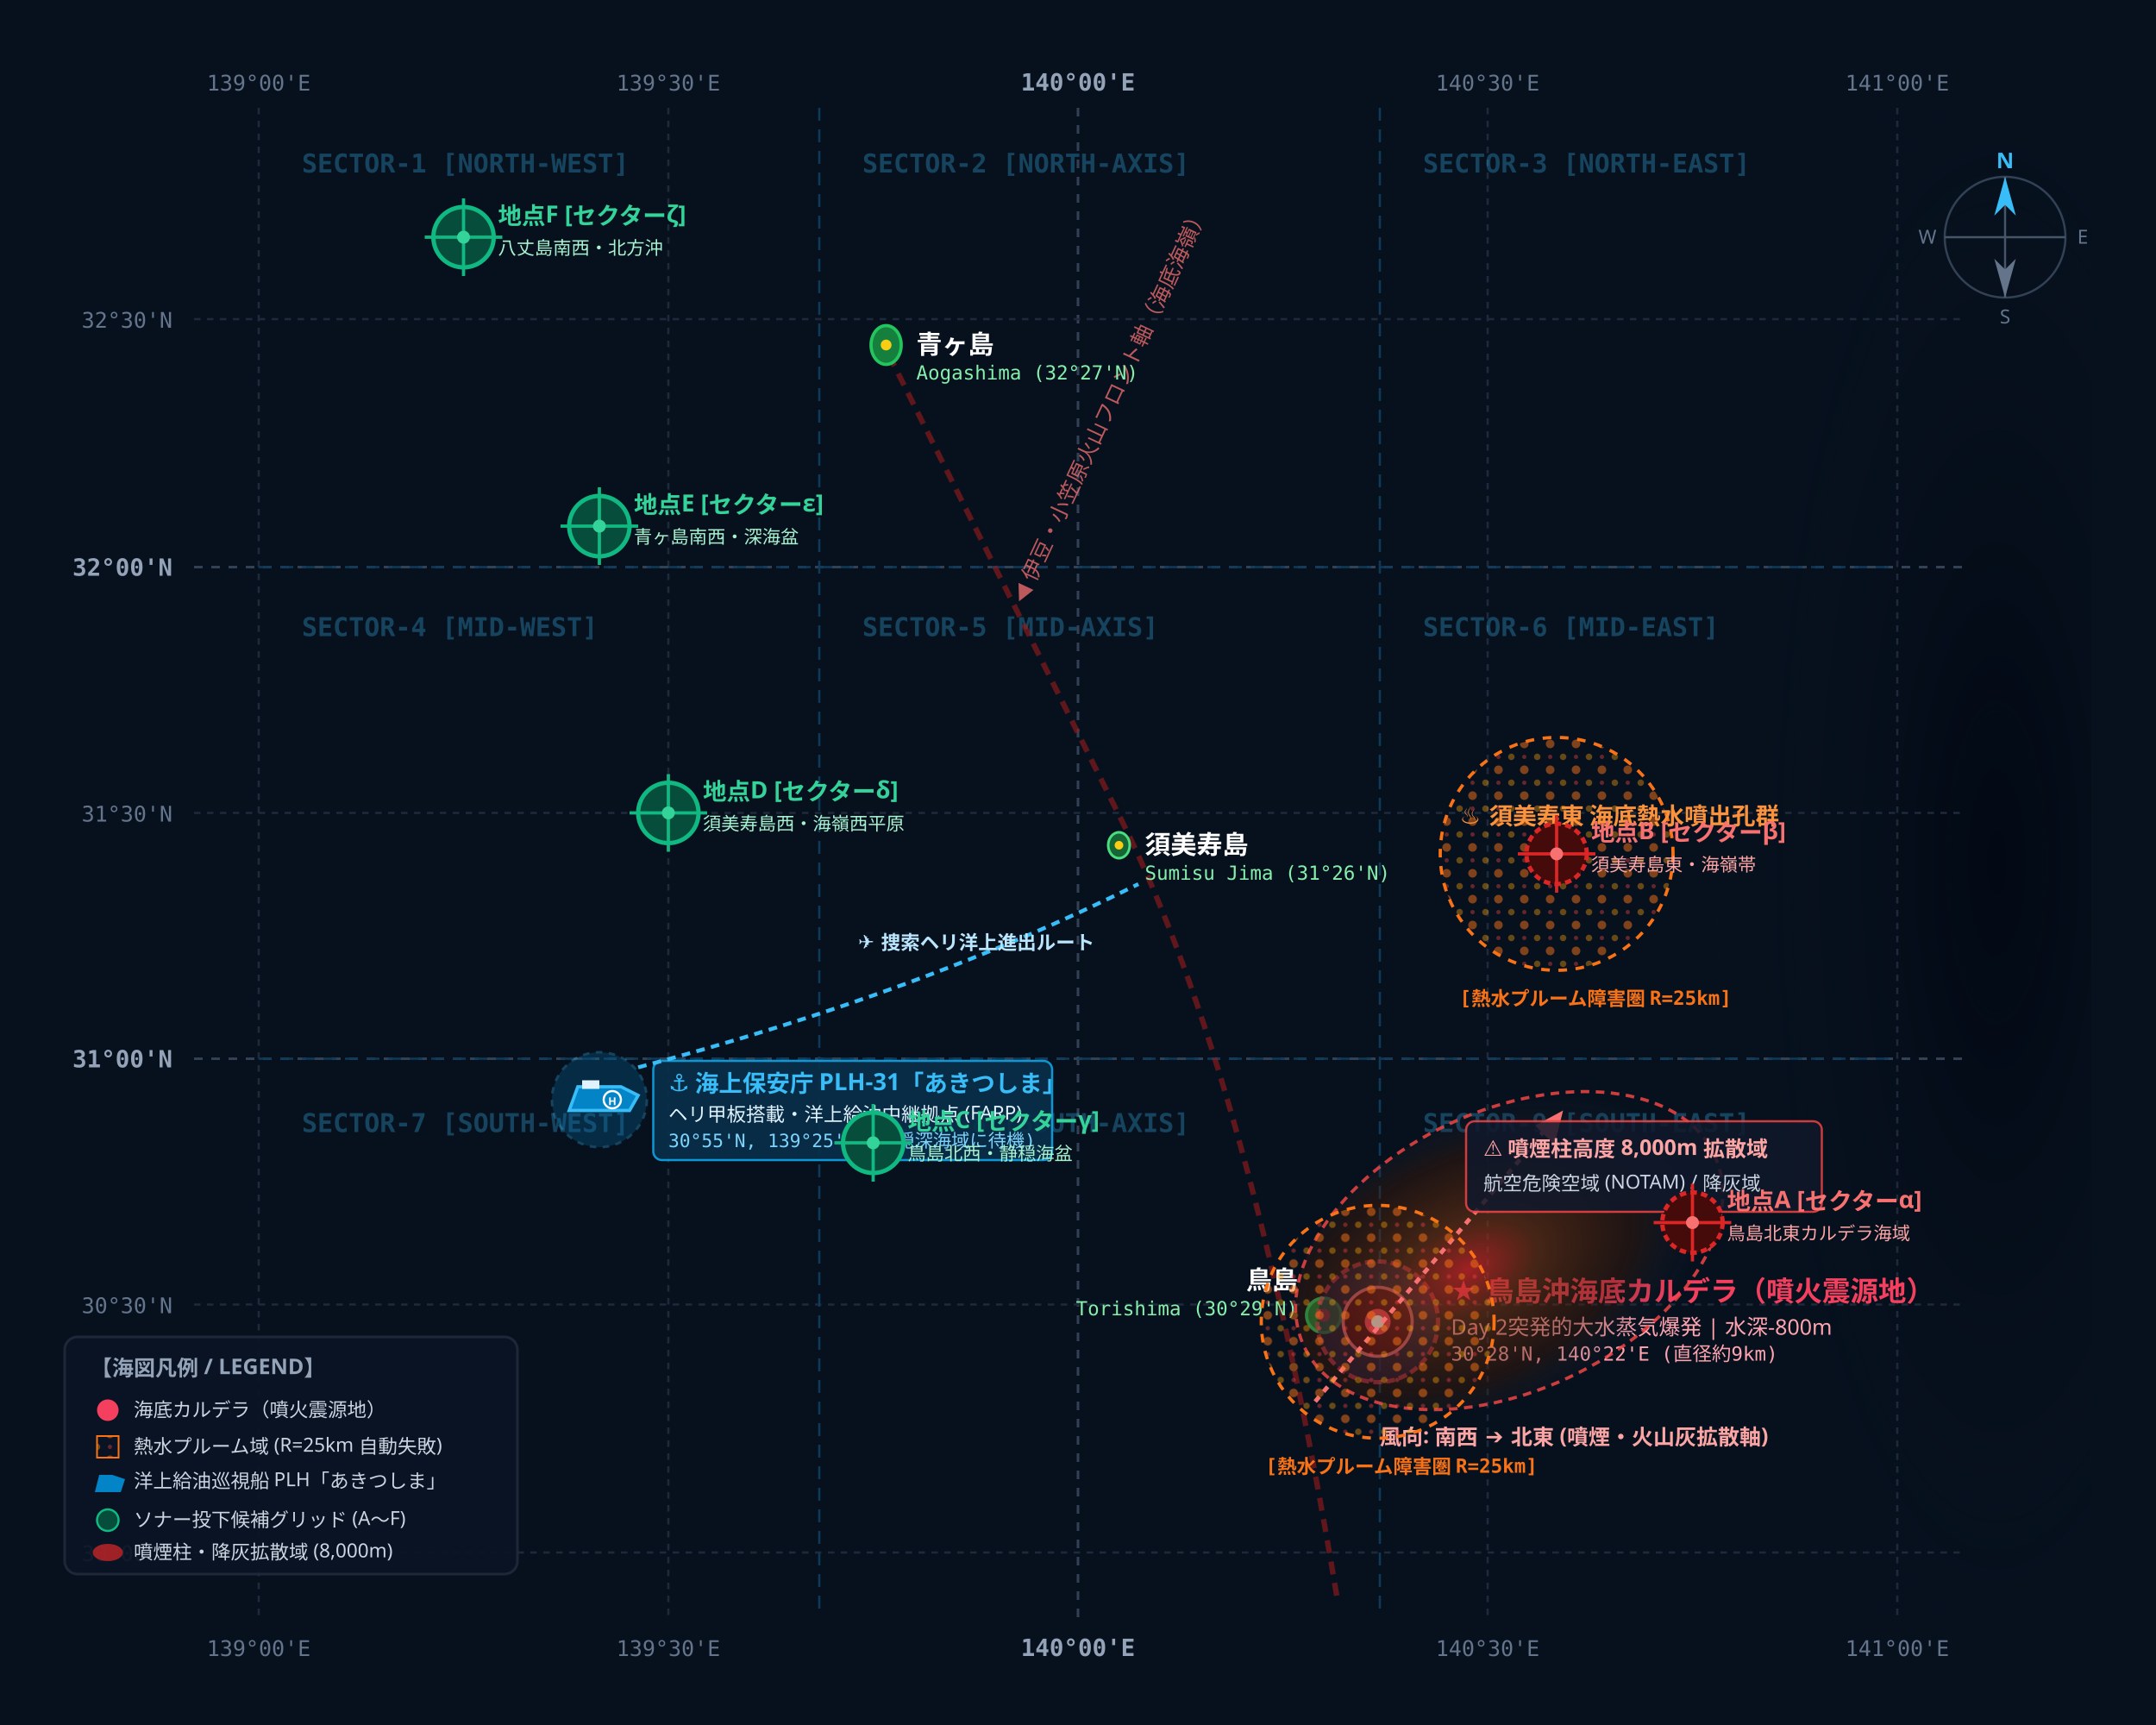
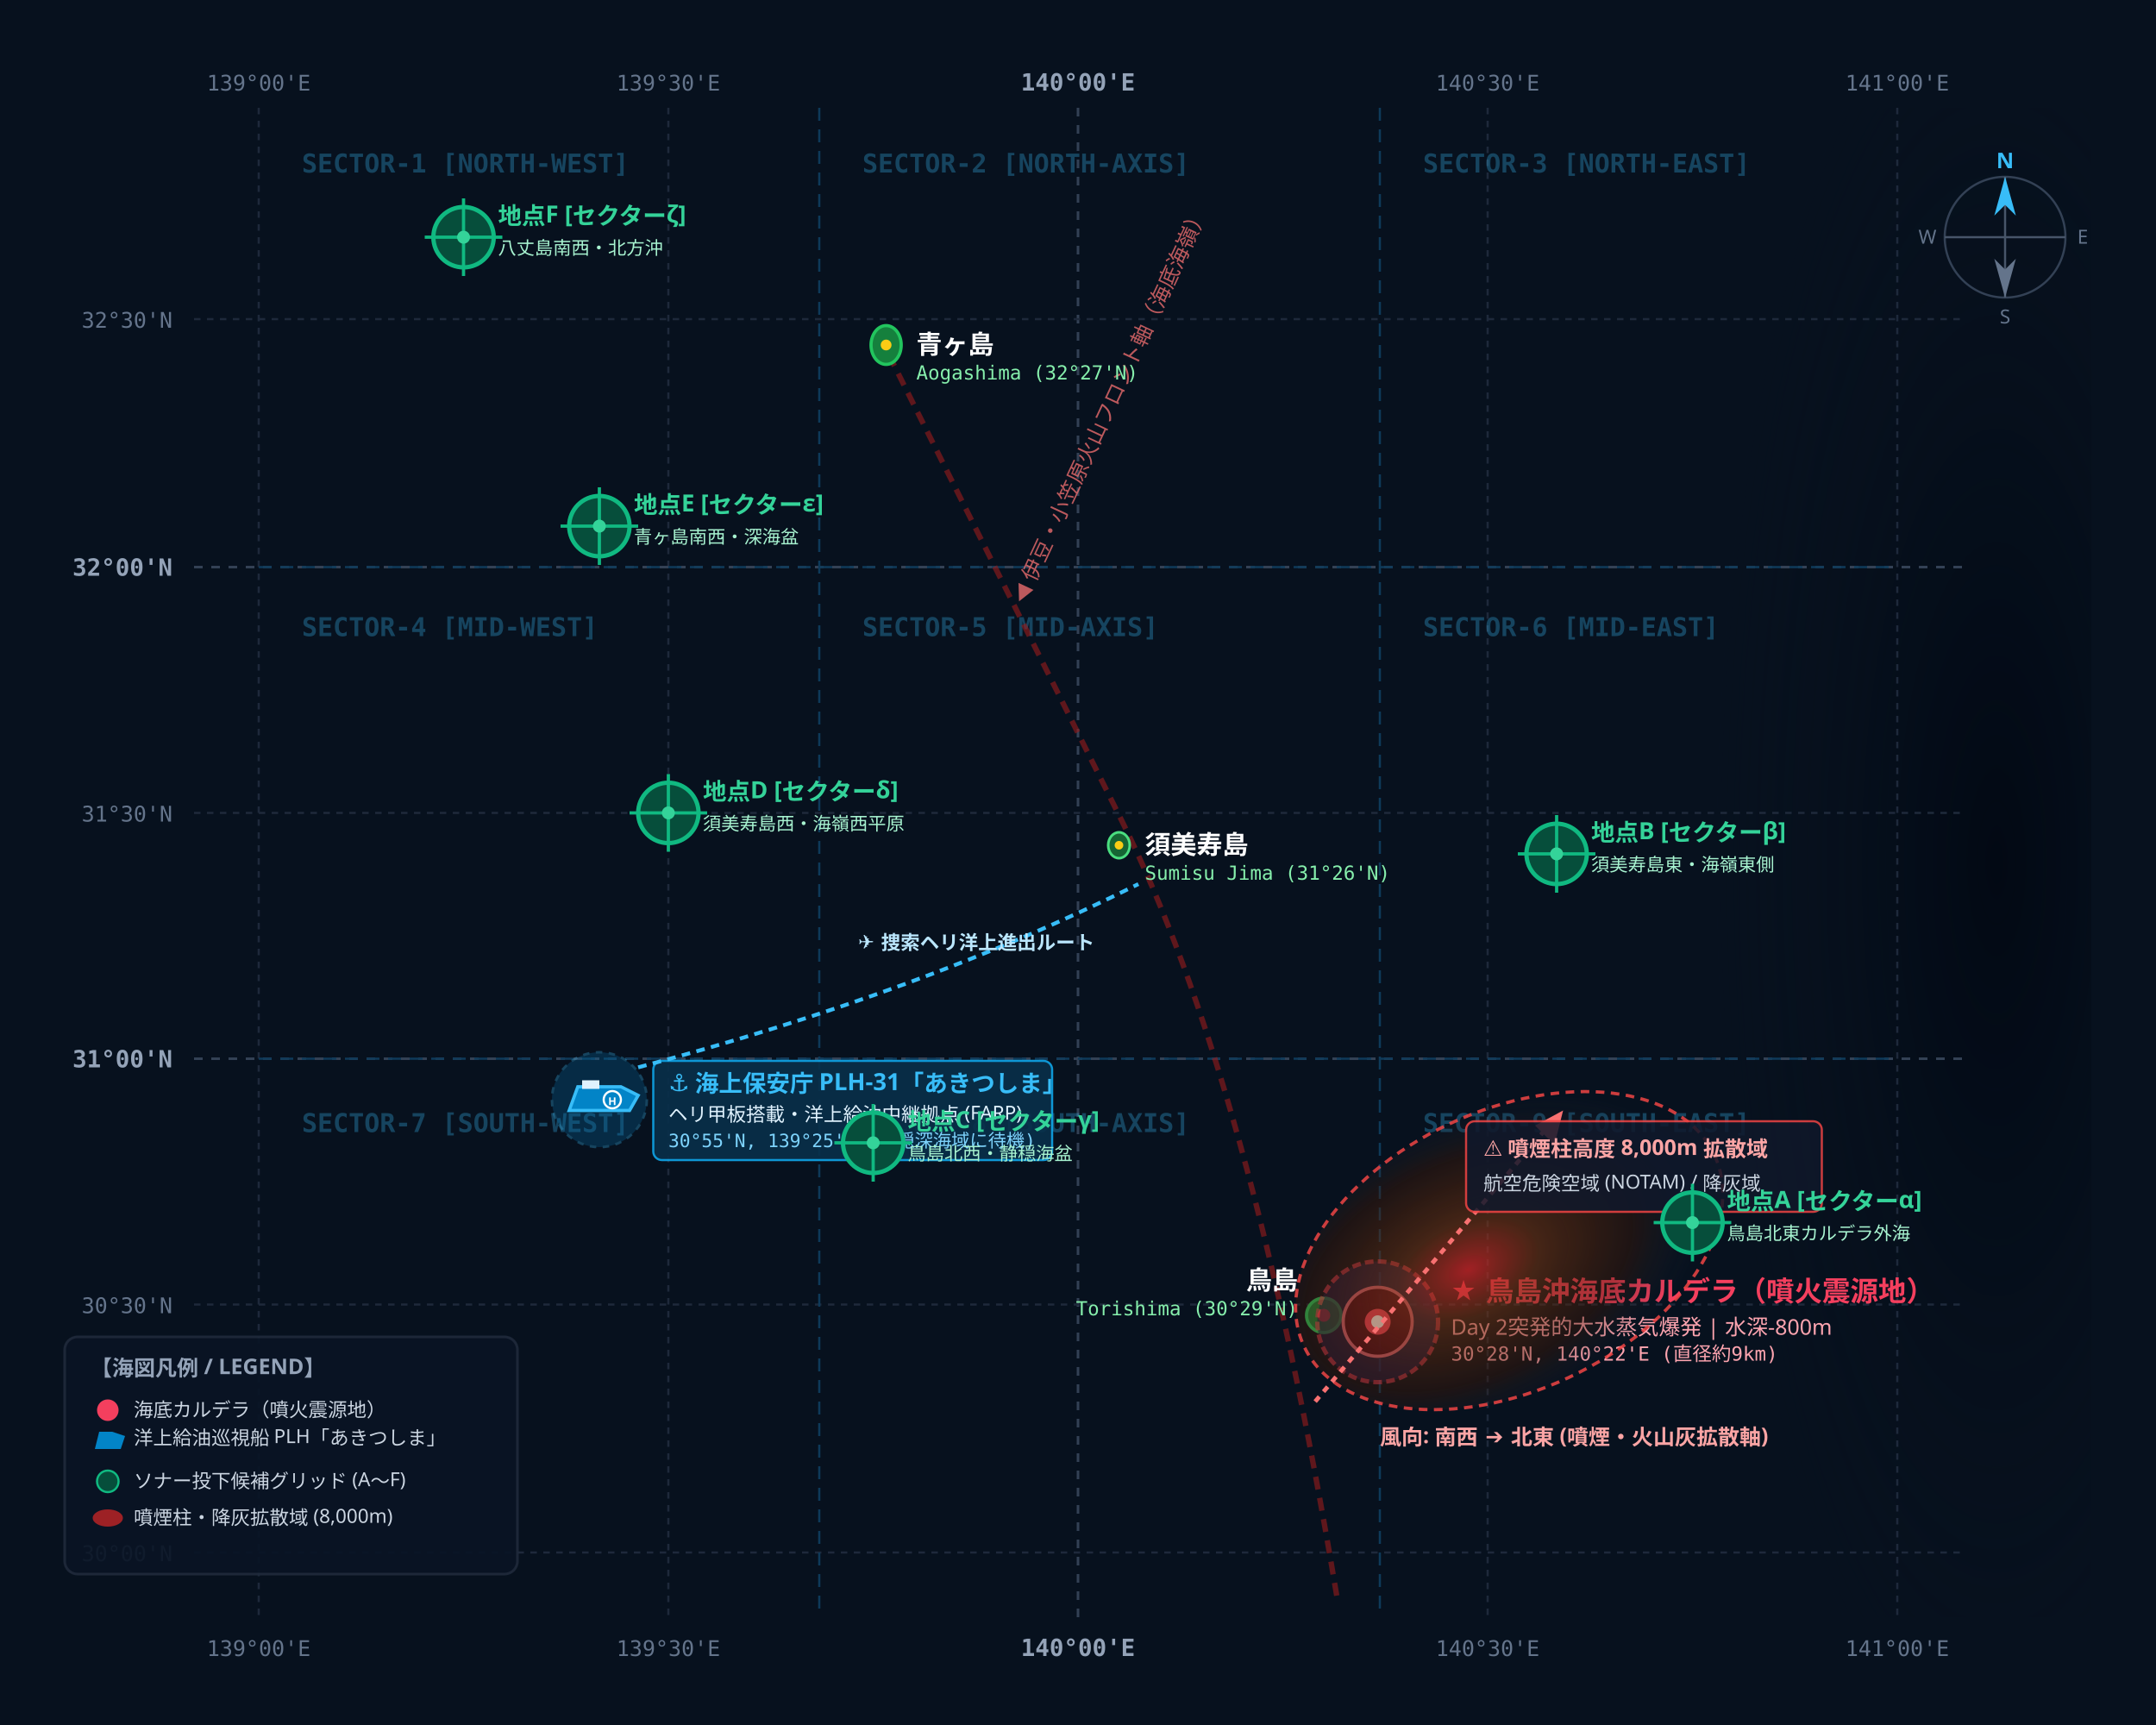
<svg xmlns="http://www.w3.org/2000/svg" viewBox="0 0 1000 800" width="1000" height="800" style="background:#07111e; font-family:'Hiragino Sans', 'Hiragino Kaku Gothic ProN', Meiryo, sans-serif;">
  <defs>
    <radialGradient id="trench-deep" cx="80%" cy="50%" r="60%">
      <stop offset="0%" stop-color="#020813" stop-opacity="0.95" />
      <stop offset="100%" stop-color="#07111e" stop-opacity="0" />
    </radialGradient>
    <radialGradient id="ash-cloud-grad" cx="40%" cy="50%" r="55%">
      <stop offset="0%" stop-color="#dc2626" stop-opacity="0.85" />
      <stop offset="30%" stop-color="#78350f" stop-opacity="0.65" />
      <stop offset="70%" stop-color="#451a03" stop-opacity="0.45" />
      <stop offset="100%" stop-color="#1e293b" stop-opacity="0" />
    </radialGradient>
    <pattern id="plume-dots" width="12" height="12" patternUnits="userSpaceOnUse">
      <circle cx="3" cy="3" r="1.5" fill="#f59e0b" opacity="0.4" />
      <circle cx="9" cy="9" r="2.0" fill="#f97316" opacity="0.5" />
      <circle cx="9" cy="3" r="1.0" fill="#ef4444" opacity="0.4" />
    </pattern>
    <filter id="monster-glow" x="-50%" y="-50%" width="200%" height="200%">
      <feGaussianBlur stdDeviation="5" result="blur" />
      <feMerge>
        <feMergeNode in="blur" />
        <feMergeNode in="SourceGraphic" />
      </feMerge>
    </filter>
  </defs>
  <rect width="1000" height="800" fill="#07111e" />
  <rect x="750" y="50" width="220" height="700" fill="url(#trench-deep)" />
  <line x1="120" y1="50" x2="120" y2="750" stroke="#1e293b" stroke-width="1" stroke-dasharray="3,3" />
  <text x="120" y="42" fill="#64748b" font-size="10" font-family="monospace" text-anchor="middle">139°00'E</text>
  <text x="120" y="768" fill="#64748b" font-size="10" font-family="monospace" text-anchor="middle">139°00'E</text>
  <line x1="310" y1="50" x2="310" y2="750" stroke="#1e293b" stroke-width="1" stroke-dasharray="3,3" />
  <text x="310" y="42" fill="#64748b" font-size="10" font-family="monospace" text-anchor="middle">139°30'E</text>
  <text x="310" y="768" fill="#64748b" font-size="10" font-family="monospace" text-anchor="middle">139°30'E</text>
  <line x1="500" y1="50" x2="500" y2="750" stroke="#334155" stroke-width="1.2" stroke-dasharray="4,4" />
  <text x="500" y="42" fill="#94a3b8" font-size="11" font-family="monospace" font-weight="bold" text-anchor="middle">140°00'E</text>
  <text x="500" y="768" fill="#94a3b8" font-size="11" font-family="monospace" font-weight="bold" text-anchor="middle">140°00'E</text>
  <line x1="690" y1="50" x2="690" y2="750" stroke="#1e293b" stroke-width="1" stroke-dasharray="3,3" />
  <text x="690" y="42" fill="#64748b" font-size="10" font-family="monospace" text-anchor="middle">140°30'E</text>
  <text x="690" y="768" fill="#64748b" font-size="10" font-family="monospace" text-anchor="middle">140°30'E</text>
  <line x1="880" y1="50" x2="880" y2="750" stroke="#1e293b" stroke-width="1" stroke-dasharray="3,3" />
  <text x="880" y="42" fill="#64748b" font-size="10" font-family="monospace" text-anchor="middle">141°00'E</text>
  <text x="880" y="768" fill="#64748b" font-size="10" font-family="monospace" text-anchor="middle">141°00'E</text>
  <line x1="90" y1="720" x2="910" y2="720" stroke="#1e293b" stroke-width="1" stroke-dasharray="3,3" />
  <text x="80" y="724" fill="#64748b" font-size="10" font-family="monospace" text-anchor="end">30°00'N</text>
  <line x1="90" y1="605" x2="910" y2="605" stroke="#1e293b" stroke-width="1" stroke-dasharray="3,3" />
  <text x="80" y="609" fill="#64748b" font-size="10" font-family="monospace" text-anchor="end">30°30'N</text>
  <line x1="90" y1="491" x2="910" y2="491" stroke="#334155" stroke-width="1.2" stroke-dasharray="4,4" />
  <text x="80" y="495" fill="#94a3b8" font-size="11" font-family="monospace" font-weight="bold" text-anchor="end">31°00'N</text>
  <line x1="90" y1="377" x2="910" y2="377" stroke="#1e293b" stroke-width="1" stroke-dasharray="3,3" />
  <text x="80" y="381" fill="#64748b" font-size="10" font-family="monospace" text-anchor="end">31°30'N</text>
  <line x1="90" y1="263" x2="910" y2="263" stroke="#334155" stroke-width="1.2" stroke-dasharray="4,4" />
  <text x="80" y="267" fill="#94a3b8" font-size="11" font-family="monospace" font-weight="bold" text-anchor="end">32°00'N</text>
  <line x1="90" y1="148" x2="910" y2="148" stroke="#1e293b" stroke-width="1" stroke-dasharray="3,3" />
  <text x="80" y="152" fill="#64748b" font-size="10" font-family="monospace" text-anchor="end">32°30'N</text>
  <g stroke="#0e3a5a" stroke-width="1" stroke-dasharray="6,4" fill="none">
    <line x1="120" y1="263" x2="880" y2="263" />
    <line x1="120" y1="491" x2="880" y2="491" />
    <line x1="380" y1="50" x2="380" y2="750" />
    <line x1="640" y1="50" x2="640" y2="750" />
  </g>
  <g fill="#38bdf8" opacity="0.3" font-size="12" font-weight="bold" font-family="monospace">
    <text x="140" y="80">SECTOR-1 [NORTH-WEST]</text>
    <text x="400" y="80">SECTOR-2 [NORTH-AXIS]</text>
    <text x="660" y="80">SECTOR-3 [NORTH-EAST]</text>
    <text x="140" y="295">SECTOR-4 [MID-WEST]</text>
    <text x="400" y="295">SECTOR-5 [MID-AXIS]</text>
    <text x="660" y="295">SECTOR-6 [MID-EAST]</text>
    <text x="140" y="525">SECTOR-7 [SOUTH-WEST]</text>
    <text x="400" y="525">SECTOR-8 [SOUTH-AXIS]</text>
    <text x="660" y="525">SECTOR-9 [SOUTH-EAST]</text>
  </g>
  <path d="M 620 740 Q 580 500 520 380 T 410 160" fill="none" stroke="#991b1b" stroke-width="2.5" stroke-dasharray="6,4" opacity="0.6" />
  <text x="475" y="280" fill="#f87171" font-size="10" opacity="0.75" transform="rotate(-65 475 280)">◀ 伊豆・小笠原火山フロント軸（海底海嶺）</text>
  <g transform="translate(411, 160)">
    <ellipse rx="7" ry="9" fill="#15803d" stroke="#22c55e" stroke-width="1.5" />
    <circle cx="0" cy="0" r="2.5" fill="#facc15" />
    <text x="14" y="4" fill="#ffffff" font-size="12" font-weight="bold">青ヶ島</text>
    <text x="14" y="16" fill="#86efac" font-size="9" font-family="monospace">Aogashima (32°27'N)</text>
  </g>
  <g transform="translate(519, 392)">
    <ellipse rx="5" ry="6" fill="#166534" stroke="#4ade80" stroke-width="1.2" />
    <circle cx="0" cy="0" r="2" fill="#facc15" />
    <text x="12" y="4" fill="#ffffff" font-size="12" font-weight="bold">須美寿島</text>
    <text x="12" y="16" fill="#86efac" font-size="9" font-family="monospace">Sumisu Jima (31°26'N)</text>
  </g>
  <g transform="translate(614, 610)">
    <ellipse rx="8" ry="8" fill="#15803d" stroke="#22c55e" stroke-width="1.5" />
    <circle cx="0" cy="0" r="3" fill="#ef4444" />
    <text x="-12" y="-12" fill="#ffffff" font-size="12" font-weight="bold" text-anchor="end">鳥島</text>
    <text x="-12" y="0" fill="#86efac" font-size="9" font-family="monospace" text-anchor="end">Torishima (30°29'N)</text>
  </g>
  <g transform="translate(639, 613)">
    <circle cx="0" cy="0" r="28" fill="#1e1b4b" opacity="0.6" stroke="#f43f5e" stroke-width="2" stroke-dasharray="4,2" />
    <circle cx="0" cy="0" r="16" fill="#4c0519" opacity="0.8" stroke="#fb7185" stroke-width="1.5" />
    <circle cx="0" cy="0" r="6" fill="#f43f5e" />
    <circle cx="0" cy="0" r="3" fill="#ffffff" />
    <text x="34" y="-10" fill="#f43f5e" font-size="13" font-weight="bold">★ 鳥島沖海底カルデラ（噴火震源地）</text>
    <text x="34" y="6" fill="#fda4af" font-size="10">Day 2突発的大水蒸気爆発 | 水深-800m</text>
    <text x="34" y="18" fill="#fda4af" font-size="9" font-family="monospace">30°28'N, 140°22'E (直径約9km)</text>
  </g>
  <g>
    <ellipse cx="700" cy="580" rx="105" ry="65" transform="rotate(-25 700 580)" fill="url(#ash-cloud-grad)" stroke="#ef4444" stroke-width="1.5" stroke-dasharray="4,3" opacity="0.85" />
    <line x1="610" y1="650" x2="720" y2="520" stroke="#f87171" stroke-width="2" stroke-dasharray="3,3" />
    <polygon points="725,515 712,522 721,531" fill="#f87171" />
    <text x="640" y="670" fill="#fca5a5" font-size="10" font-weight="bold">風向: 南西 ➔ 北東 (噴煙・火山灰拡散軸)</text>
    <rect x="680" y="520" width="165" height="42" rx="4" fill="#0f172a" opacity="0.85" stroke="#ef4444" stroke-width="1" />
    <text x="688" y="536" fill="#fca5a5" font-size="10" font-weight="bold">⚠️ 噴煙柱高度 8,000m 拡散域</text>
    <text x="688" y="552" fill="#cbd5e1" font-size="9">航空危険空域 (NOTAM) / 降灰域</text>
  </g>
-   <g transform="translate(639, 613)">
-     <circle cx="0" cy="0" r="54" fill="url(#plume-dots)" stroke="#f97316" stroke-width="1.5" stroke-dasharray="4,4" />
-     <text x="-52" y="70" fill="#f97316" font-size="9" font-weight="bold" font-family="monospace">[熱水プルーム障害圏 R=25km]</text>
-   </g>
-   <g transform="translate(722, 396)">
-     <circle cx="0" cy="0" r="54" fill="url(#plume-dots)" stroke="#f97316" stroke-width="1.5" stroke-dasharray="4,4" />
-     <circle cx="0" cy="0" r="8" fill="#ea580c" stroke="#fed7aa" stroke-width="1.5" />
-     <circle cx="0" cy="0" r="3" fill="#ffffff" />
-     <text x="-45" y="-14" fill="#fb923c" font-size="11" font-weight="bold">♨ 須美寿東 海底熱水噴出孔群</text>
-     <text x="-45" y="70" fill="#f97316" font-size="9" font-weight="bold" font-family="monospace">[熱水プルーム障害圏 R=25km]</text>
-   </g>
  <g transform="translate(278, 510)">
    <circle cx="0" cy="0" r="22" fill="#0369a1" opacity="0.3" stroke="#38bdf8" stroke-width="1.2" stroke-dasharray="3,3" />
    <polygon points="-14,5 14,5 18,-2 10,-6 -10,-6 -14,5" fill="#0284c7" stroke="#38bdf8" stroke-width="1.5" />
    <circle cx="6" cy="0" r="4" fill="none" stroke="#ffffff" stroke-width="1" />
    <text x="6" y="2.5" fill="#ffffff" font-size="5" font-weight="bold" text-anchor="middle">H</text>
    <rect x="-8" y="-9" width="8" height="4" fill="#e0f2fe" />
    <rect x="25" y="-18" width="185" height="46" rx="4" fill="#082f49" opacity="0.9" stroke="#0ea5e9" stroke-width="1" />
    <text x="32" y="-4" fill="#38bdf8" font-size="11" font-weight="bold">⚓ 海上保安庁 PLH-31「あきつしま」</text>
    <text x="32" y="10" fill="#e0f2fe" font-size="9">ヘリ甲板搭載・洋上給油中継拠点 (FARP)</text>
    <text x="32" y="22" fill="#7dd3fc" font-size="8.5" font-family="monospace">30°55'N, 139°25'E (静穏深海域に待機)</text>
    <path d="M 18 -15 Q 150 -50 250 -100" fill="none" stroke="#38bdf8" stroke-width="1.8" stroke-dasharray="4,3" />
    <text x="120" y="-70" fill="#bae6fd" font-size="9" font-weight="bold">✈ 捜索ヘリ洋上進出ルート</text>
  </g>
  <g transform="translate(785, 567)">
-     <circle cx="0" cy="0" r="14" fill="#450a0a" stroke="#dc2626" stroke-width="2" stroke-dasharray="3,2" />
-     <line x1="-18" y1="0" x2="18" y2="0" stroke="#dc2626" stroke-width="1.5" />
-     <line x1="0" y1="-18" x2="0" y2="18" stroke="#dc2626" stroke-width="1.5" />
-     <circle cx="0" cy="0" r="3" fill="#f87171" />
-     <text x="16" y="-6" fill="#f87171" font-size="11" font-weight="bold">地点A [セクターα]</text>
-     <text x="16" y="8" fill="#fca5a5" font-size="8.5">鳥島北東カルデラ海域</text>
+     <circle cx="0" cy="0" r="14" fill="#064e3b" stroke="#10b981" stroke-width="2" />
+     <line x1="-18" y1="0" x2="18" y2="0" stroke="#10b981" stroke-width="1.5" />
+     <line x1="0" y1="-18" x2="0" y2="18" stroke="#10b981" stroke-width="1.5" />
+     <circle cx="0" cy="0" r="3" fill="#34d399" />
+     <text x="16" y="-6" fill="#34d399" font-size="11" font-weight="bold">地点A [セクターα]</text>
+     <text x="16" y="8" fill="#a7f3d0" font-size="8.5">鳥島北東カルデラ外海</text>
  </g>
  <g transform="translate(722, 396)">
-     <circle cx="0" cy="0" r="14" fill="#450a0a" stroke="#dc2626" stroke-width="2" stroke-dasharray="3,2" />
-     <line x1="-18" y1="0" x2="18" y2="0" stroke="#dc2626" stroke-width="1.5" />
-     <line x1="0" y1="-18" x2="0" y2="18" stroke="#dc2626" stroke-width="1.5" />
-     <circle cx="0" cy="0" r="3" fill="#f87171" />
-     <text x="16" y="-6" fill="#f87171" font-size="11" font-weight="bold">地点B [セクターβ]</text>
-     <text x="16" y="8" fill="#fca5a5" font-size="8.5">須美寿島東・海嶺帯</text>
+     <circle cx="0" cy="0" r="14" fill="#064e3b" stroke="#10b981" stroke-width="2" />
+     <line x1="-18" y1="0" x2="18" y2="0" stroke="#10b981" stroke-width="1.5" />
+     <line x1="0" y1="-18" x2="0" y2="18" stroke="#10b981" stroke-width="1.5" />
+     <circle cx="0" cy="0" r="3" fill="#34d399" />
+     <text x="16" y="-6" fill="#34d399" font-size="11" font-weight="bold">地点B [セクターβ]</text>
+     <text x="16" y="8" fill="#a7f3d0" font-size="8.5">須美寿島東・海嶺東側</text>
  </g>
  <g transform="translate(405, 530)">
    <circle cx="0" cy="0" r="14" fill="#064e3b" stroke="#10b981" stroke-width="2" />
    <line x1="-18" y1="0" x2="18" y2="0" stroke="#10b981" stroke-width="1.5" />
    <line x1="0" y1="-18" x2="0" y2="18" stroke="#10b981" stroke-width="1.5" />
    <circle cx="0" cy="0" r="3" fill="#34d399" />
    <text x="16" y="-6" fill="#34d399" font-size="11" font-weight="bold">地点C [セクターγ]</text>
    <text x="16" y="8" fill="#a7f3d0" font-size="8.5">鳥島北西・静穏海盆</text>
  </g>
  <g transform="translate(310, 377)">
    <circle cx="0" cy="0" r="14" fill="#064e3b" stroke="#10b981" stroke-width="2" />
    <line x1="-18" y1="0" x2="18" y2="0" stroke="#10b981" stroke-width="1.5" />
    <line x1="0" y1="-18" x2="0" y2="18" stroke="#10b981" stroke-width="1.5" />
    <circle cx="0" cy="0" r="3" fill="#34d399" />
    <text x="16" y="-6" fill="#34d399" font-size="11" font-weight="bold">地点D [セクターδ]</text>
    <text x="16" y="8" fill="#a7f3d0" font-size="8.5">須美寿島西・海嶺西平原</text>
  </g>
  <g transform="translate(278, 244)">
    <circle cx="0" cy="0" r="14" fill="#064e3b" stroke="#10b981" stroke-width="2" />
    <line x1="-18" y1="0" x2="18" y2="0" stroke="#10b981" stroke-width="1.5" />
    <line x1="0" y1="-18" x2="0" y2="18" stroke="#10b981" stroke-width="1.5" />
    <circle cx="0" cy="0" r="3" fill="#34d399" />
    <text x="16" y="-6" fill="#34d399" font-size="11" font-weight="bold">地点E [セクターε]</text>
    <text x="16" y="8" fill="#a7f3d0" font-size="8.5">青ヶ島南西・深海盆</text>
  </g>
  <g transform="translate(215, 110)">
    <circle cx="0" cy="0" r="14" fill="#064e3b" stroke="#10b981" stroke-width="2" />
    <line x1="-18" y1="0" x2="18" y2="0" stroke="#10b981" stroke-width="1.5" />
    <line x1="0" y1="-18" x2="0" y2="18" stroke="#10b981" stroke-width="1.5" />
    <circle cx="0" cy="0" r="3" fill="#34d399" />
    <text x="16" y="-6" fill="#34d399" font-size="11" font-weight="bold">地点F [セクターζ]</text>
    <text x="16" y="8" fill="#a7f3d0" font-size="8.5">八丈島南西・北方沖</text>
  </g>
  <g transform="translate(30, 620)">
    <rect width="210" height="110" rx="6" fill="#091424" opacity="0.92" stroke="#1e293b" stroke-width="1.2" />
    <text x="12" y="18" fill="#94a3b8" font-size="10" font-weight="bold">【海図凡例 / LEGEND】</text>
    <circle cx="20" cy="34" r="5" fill="#f43f5e" />
    <text x="32" y="37" fill="#cbd5e1" font-size="9">海底カルデラ（噴火震源地）</text>
-     <rect x="15" y="46" width="10" height="10" fill="url(#plume-dots)" stroke="#f97316" stroke-width="0.8" />
-     <text x="32" y="54" fill="#cbd5e1" font-size="9">熱水プルーム域 (R=25km 自動失敗)</text>
-     <polygon points="14,72 26,72 28,66 22,64 16,64" fill="#0284c7" />
-     <text x="32" y="70" fill="#cbd5e1" font-size="9">洋上給油巡視船 PLH「あきつしま」</text>
-     <circle cx="20" cy="85" r="5" fill="#064e3b" stroke="#10b981" stroke-width="1" />
-     <text x="32" y="88" fill="#cbd5e1" font-size="9">ソナー投下候補グリッド (A〜F)</text>
-     <ellipse cx="20" cy="100" rx="7" ry="4" fill="#dc2626" opacity="0.7" />
-     <text x="32" y="103" fill="#cbd5e1" font-size="9">噴煙柱・降灰拡散域 (8,000m)</text>
+     <polygon points="14,52 26,52 28,46 22,44 16,44" fill="#0284c7" />
+     <text x="32" y="50" fill="#cbd5e1" font-size="9">洋上給油巡視船 PLH「あきつしま」</text>
+     <circle cx="20" cy="67" r="5" fill="#064e3b" stroke="#10b981" stroke-width="1" />
+     <text x="32" y="70" fill="#cbd5e1" font-size="9">ソナー投下候補グリッド (A〜F)</text>
+     <ellipse cx="20" cy="84" rx="7" ry="4" fill="#dc2626" opacity="0.7" />
+     <text x="32" y="87" fill="#cbd5e1" font-size="9">噴煙柱・降灰拡散域 (8,000m)</text>
  </g>
  <g transform="translate(930, 110)">
    <circle cx="0" cy="0" r="28" fill="none" stroke="#334155" stroke-width="1" />
    <line x1="0" y1="-28" x2="0" y2="28" stroke="#475569" stroke-width="1" />
    <line x1="-28" y1="0" x2="28" y2="0" stroke="#475569" stroke-width="1" />
    <polygon points="0,-28 -5,-10 0,-15 5,-10" fill="#38bdf8" />
    <polygon points="0,28 -5,10 0,15 5,10" fill="#64748b" />
    <text x="0" y="-32" fill="#38bdf8" font-size="10" font-weight="bold" text-anchor="middle">N</text>
    <text x="0" y="40" fill="#64748b" font-size="9" text-anchor="middle">S</text>
    <text x="36" y="3" fill="#64748b" font-size="9" text-anchor="middle">E</text>
    <text x="-36" y="3" fill="#64748b" font-size="9" text-anchor="middle">W</text>
  </g>
</svg>
